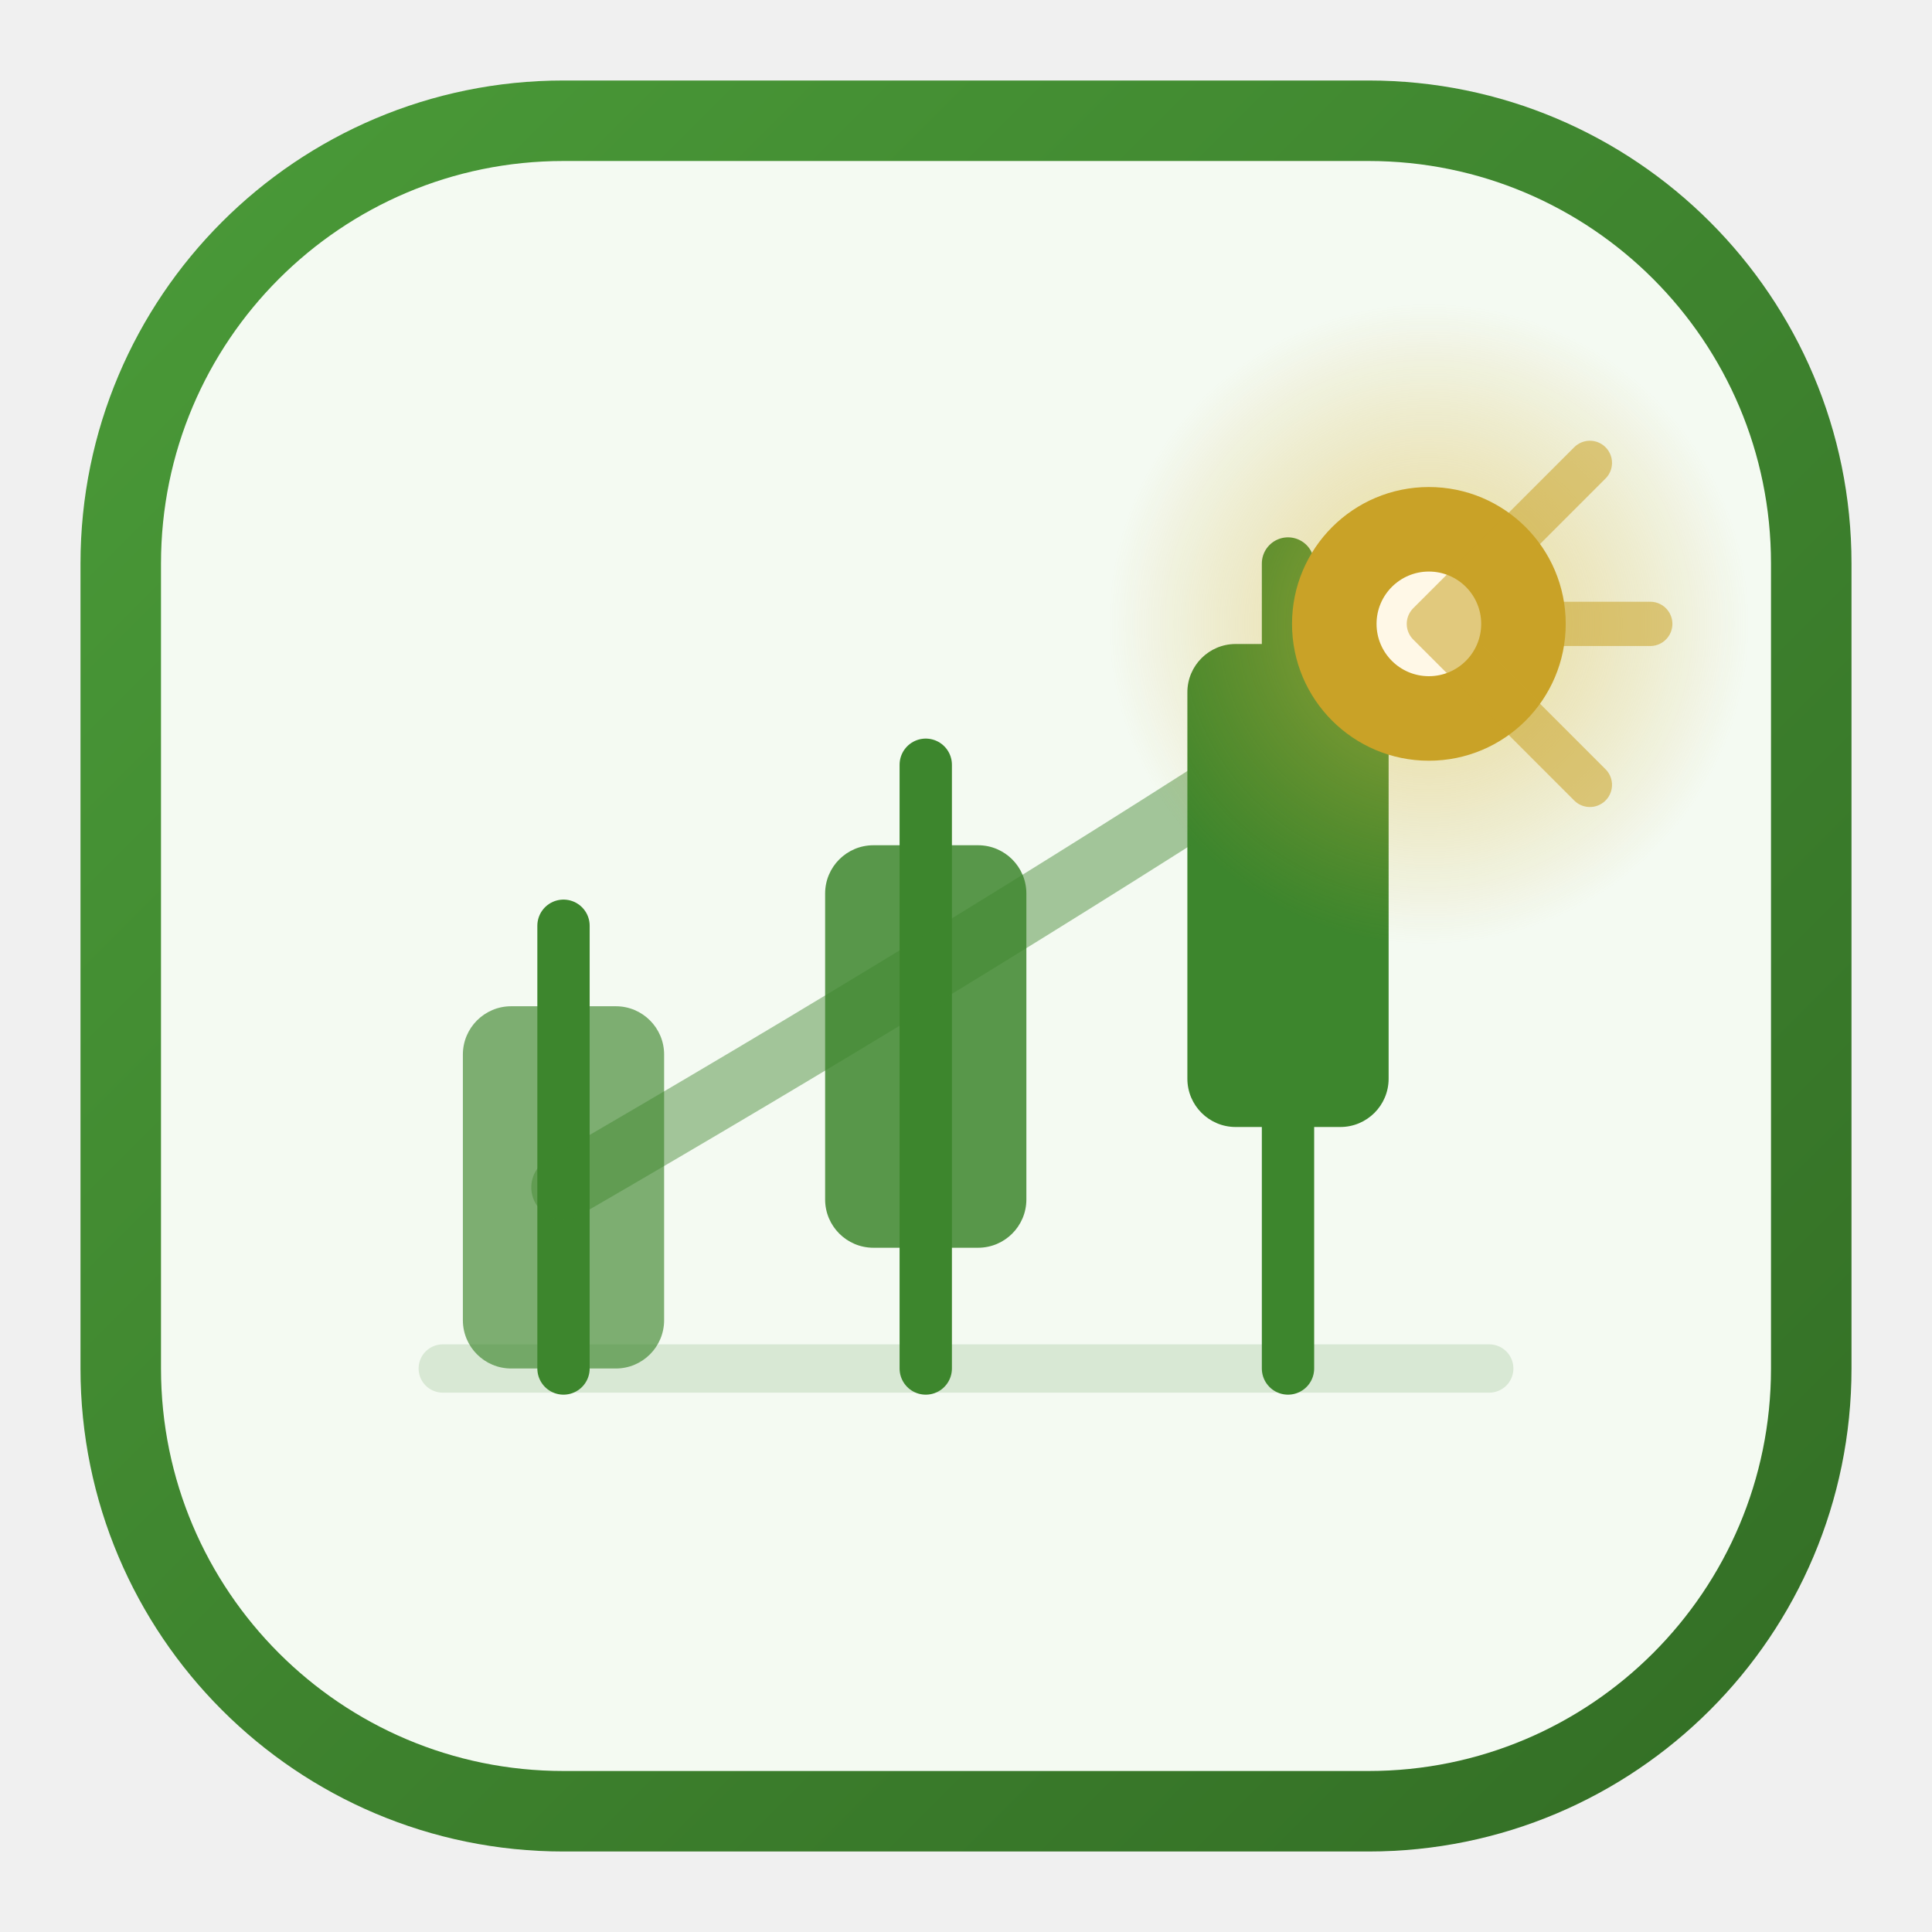
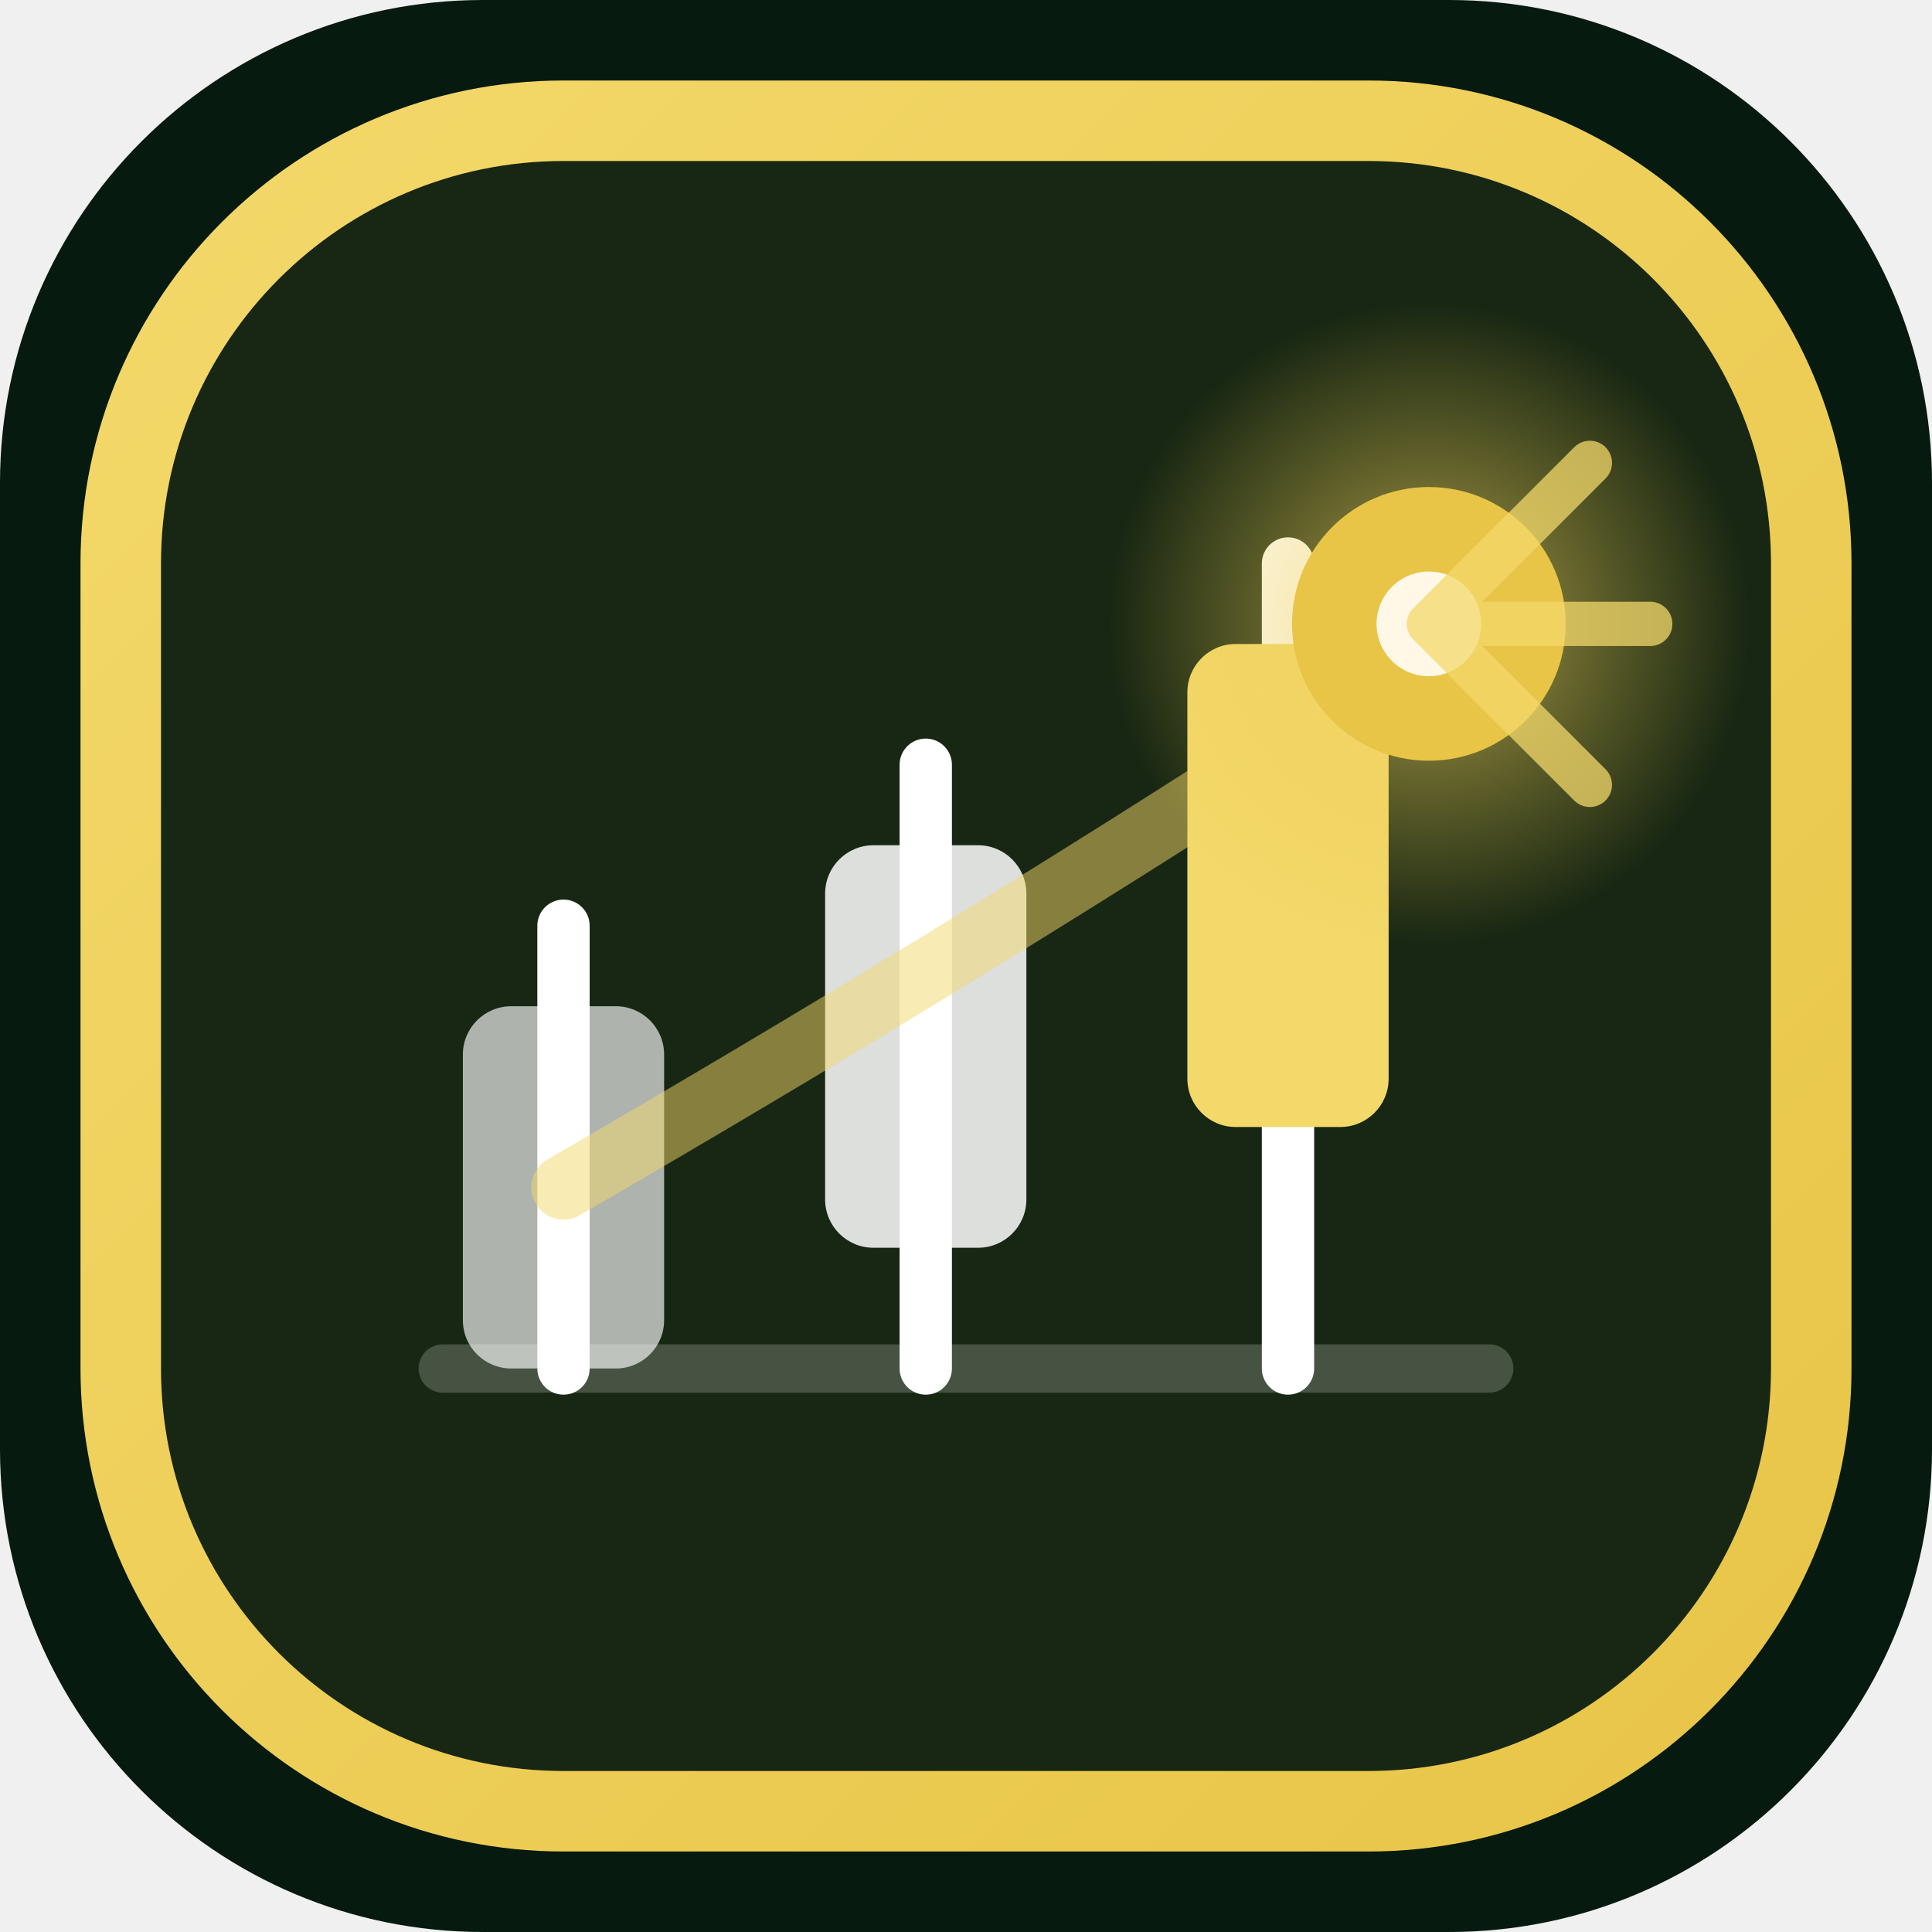
<svg xmlns="http://www.w3.org/2000/svg" viewBox="0 0 48 48" role="img" aria-label="ZenBuy">
  <defs>
    <linearGradient id="zb-lens" x1="0%" y1="0%" x2="100%" y2="100%">
-       <stop offset="0%" stop-color="#4a9a38" />
-       <stop offset="100%" stop-color="#336e25" />
+       <stop offset="0%" stop-color="#f3d86a" />
+       <stop offset="100%" stop-color="#e8c547" />
    </linearGradient>
    <radialGradient id="zb-glow" cx="50%" cy="50%" r="50%">
-       <stop offset="0%" stop-color="#e8c547" stop-opacity="0.55" />
-       <stop offset="100%" stop-color="#c9a227" stop-opacity="0" />
+       <stop offset="0%" stop-color="#f3d86a" stop-opacity="0.7" />
+       <stop offset="100%" stop-color="#e8c547" stop-opacity="0" />
    </radialGradient>
  </defs>
-   <rect x="3" y="3" width="42" height="42" rx="11" fill="#f4faf2" stroke="url(#zb-lens)" stroke-width="2" />
-   <path d="M11 34H37" stroke="#d8e8d4" stroke-width="1.2" stroke-linecap="round" />
-   <g stroke="#3d862d" stroke-linecap="round">
+   <rect x="0" y="0" width="48" height="48" rx="12" fill="#061a0f" />
+   <rect x="3" y="3" width="42" height="42" rx="11" fill="rgba(232,197,71,0.08)" stroke="url(#zb-lens)" stroke-width="2" />
+   <path d="M11 34H37" stroke="rgba(255,255,255,0.2)" stroke-width="1.2" stroke-linecap="round" />
+   <g stroke="#ffffff" stroke-linecap="round">
    <line x1="14" y1="34" x2="14" y2="23" stroke-width="1.3" />
-     <rect x="11.5" y="25" width="5" height="9" rx="1.2" fill="#3d862d" stroke="none" opacity="0.65" />
+     <rect x="11.5" y="25" width="5" height="9" rx="1.2" fill="#ffffff" stroke="none" opacity="0.65" />
    <line x1="23" y1="34" x2="23" y2="19" stroke-width="1.3" />
-     <rect x="20.5" y="21" width="5" height="10" rx="1.2" fill="#3d862d" stroke="none" opacity="0.85" />
+     <rect x="20.5" y="21" width="5" height="10" rx="1.2" fill="#ffffff" stroke="none" opacity="0.85" />
    <line x1="32" y1="34" x2="32" y2="14" stroke-width="1.3" />
-     <rect x="29.5" y="16" width="5" height="12" rx="1.2" fill="#3d862d" stroke="none" />
+     <rect x="29.5" y="16" width="5" height="12" rx="1.2" fill="#f3d86a" stroke="none" />
  </g>
-   <path d="M14 29.5 Q23.5 24 32 18.5" fill="none" stroke="#3d862d" stroke-width="1.6" stroke-linecap="round" opacity="0.45" />
+   <path d="M14 29.5 Q23.5 24 32 18.5" fill="none" stroke="#f3d86a" stroke-width="1.6" stroke-linecap="round" opacity="0.5" />
  <circle cx="35.5" cy="15.5" r="8" fill="url(#zb-glow)" />
-   <circle cx="35.5" cy="15.5" r="3.4" fill="#c9a227" />
+   <circle cx="35.5" cy="15.5" r="3.4" fill="#e8c547" />
  <circle cx="35.5" cy="15.5" r="1.3" fill="#fff8e7" />
-   <path d="M35.5 15.5 L39.5 11.5 M35.5 15.5 L41 15.5 M35.5 15.5 L39.5 19.5" stroke="#c9a227" stroke-width="1.1" stroke-linecap="round" opacity="0.55" />
+   <path d="M35.5 15.5 L39.5 11.5 M35.5 15.5 L41 15.5 M35.5 15.5 L39.5 19.5" stroke="#f3d86a" stroke-width="1.1" stroke-linecap="round" opacity="0.75" />
</svg>
